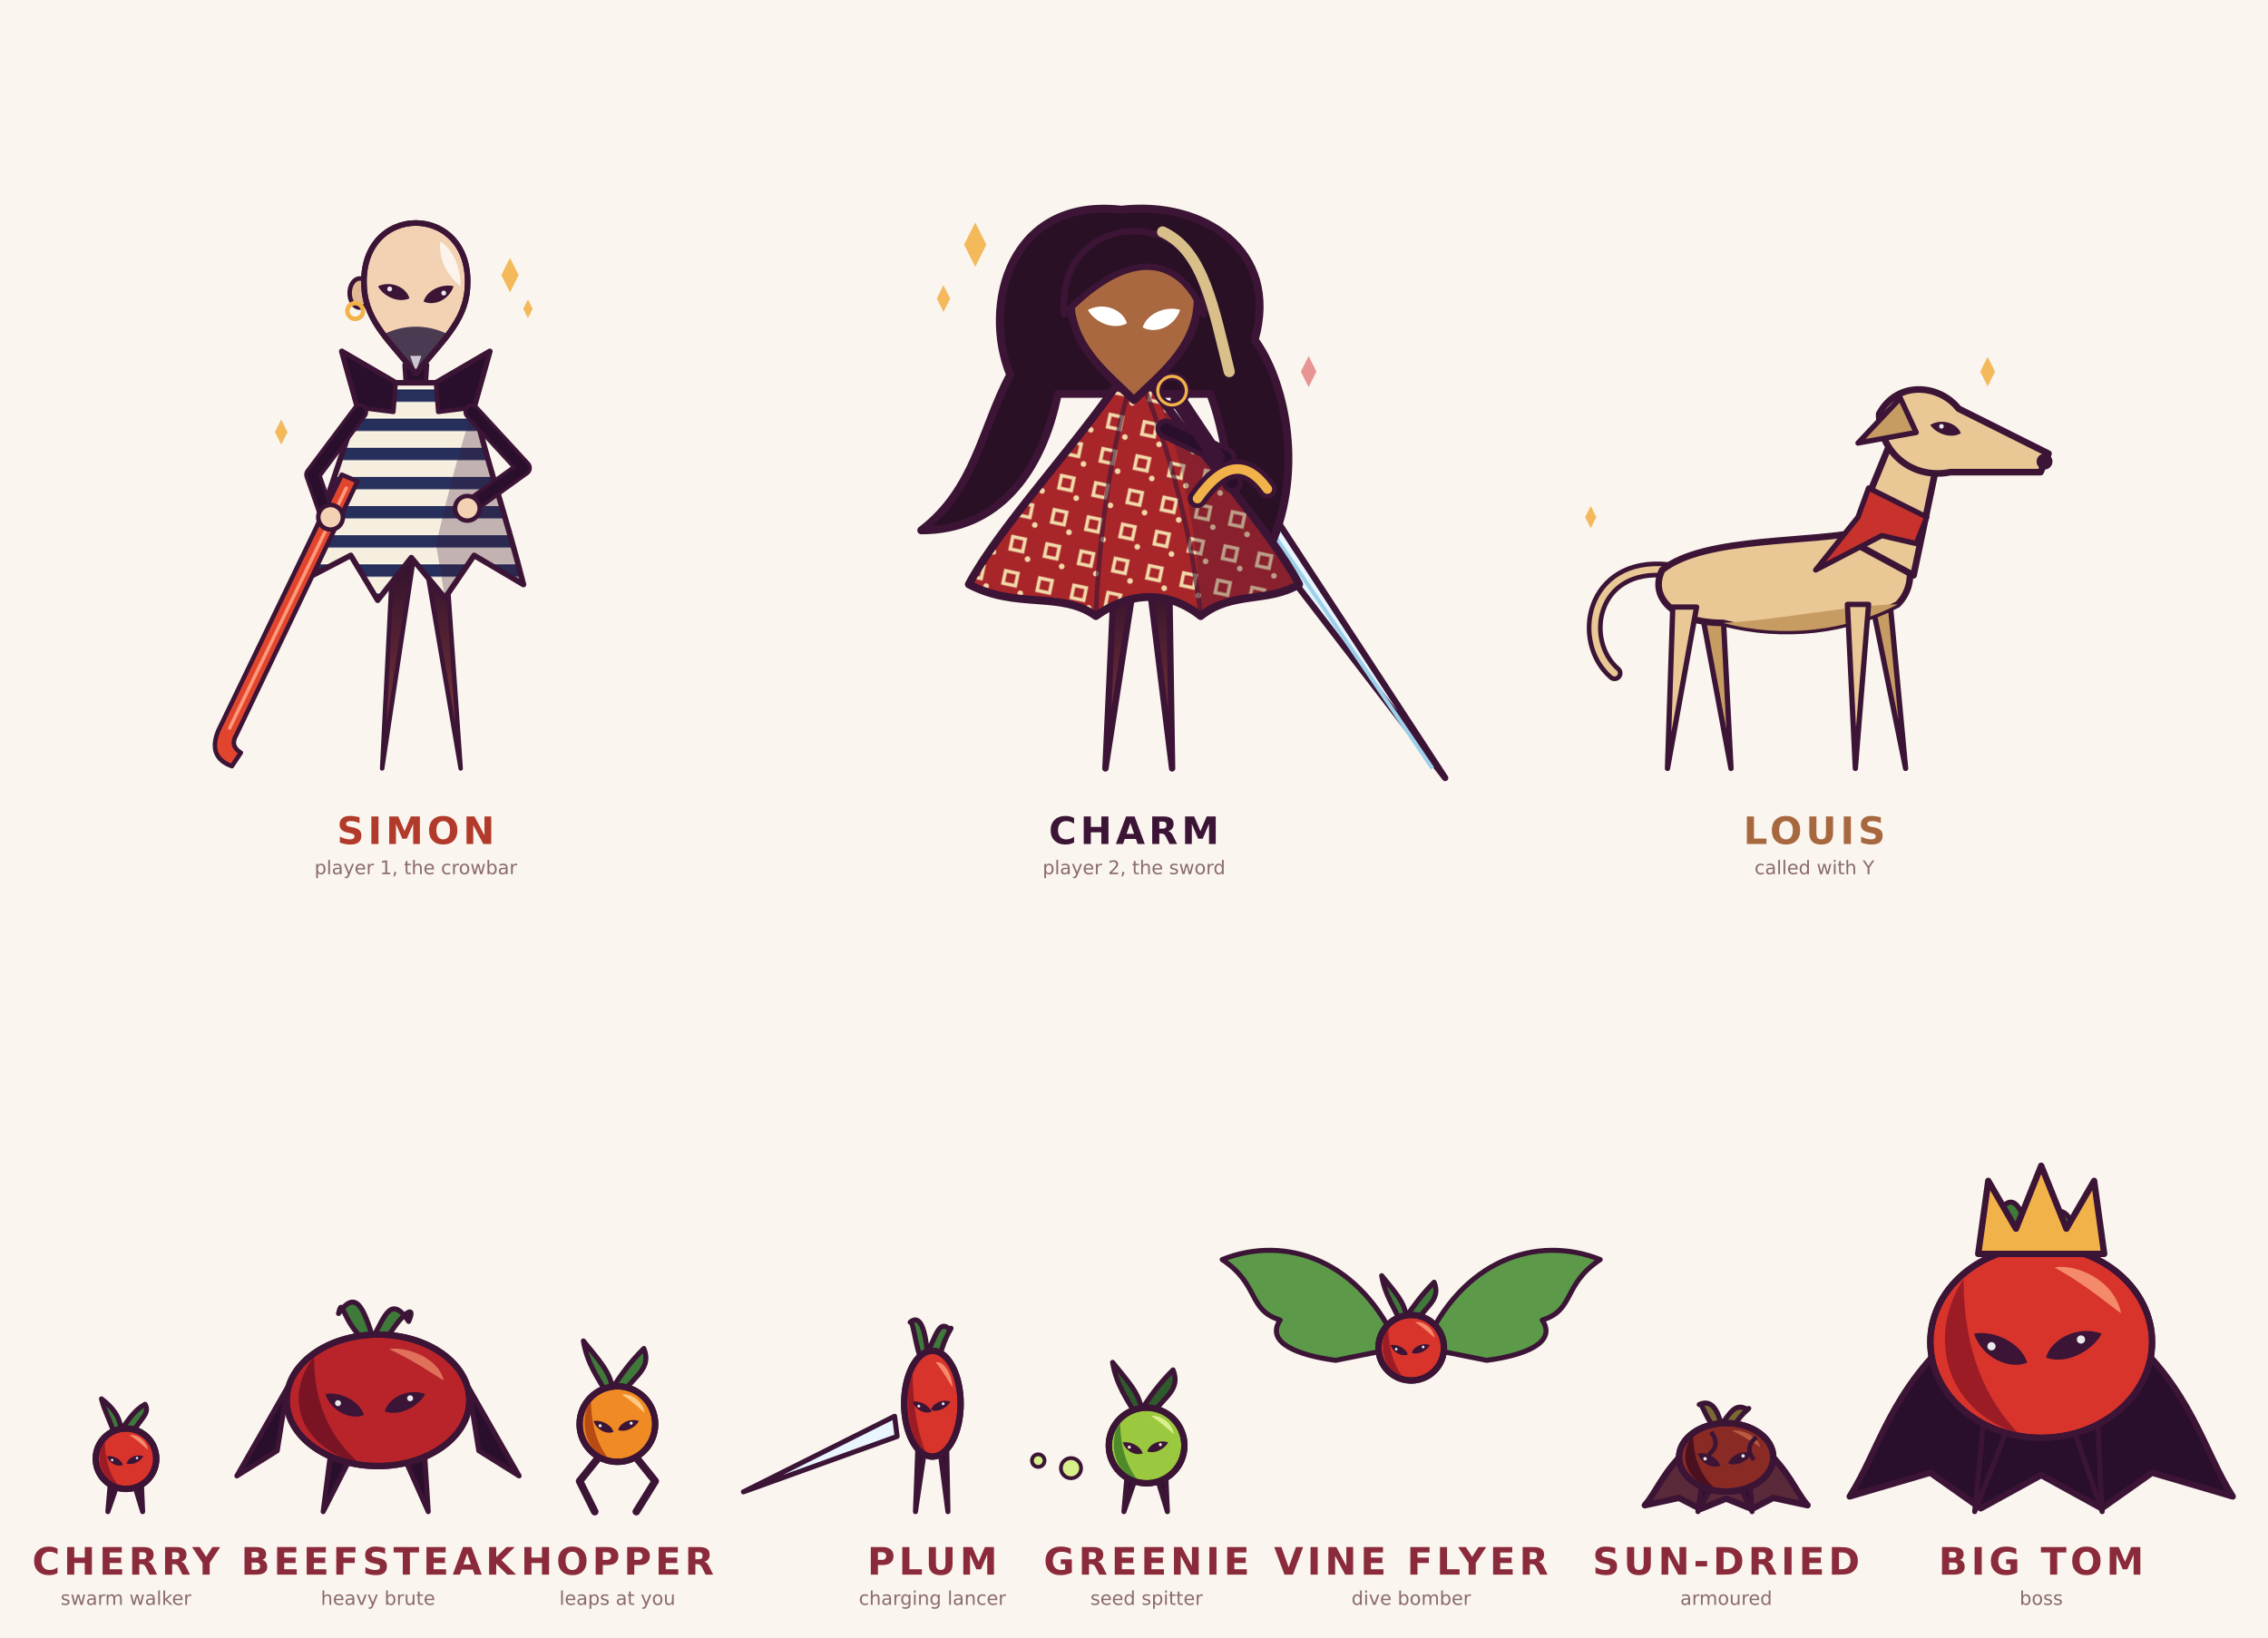
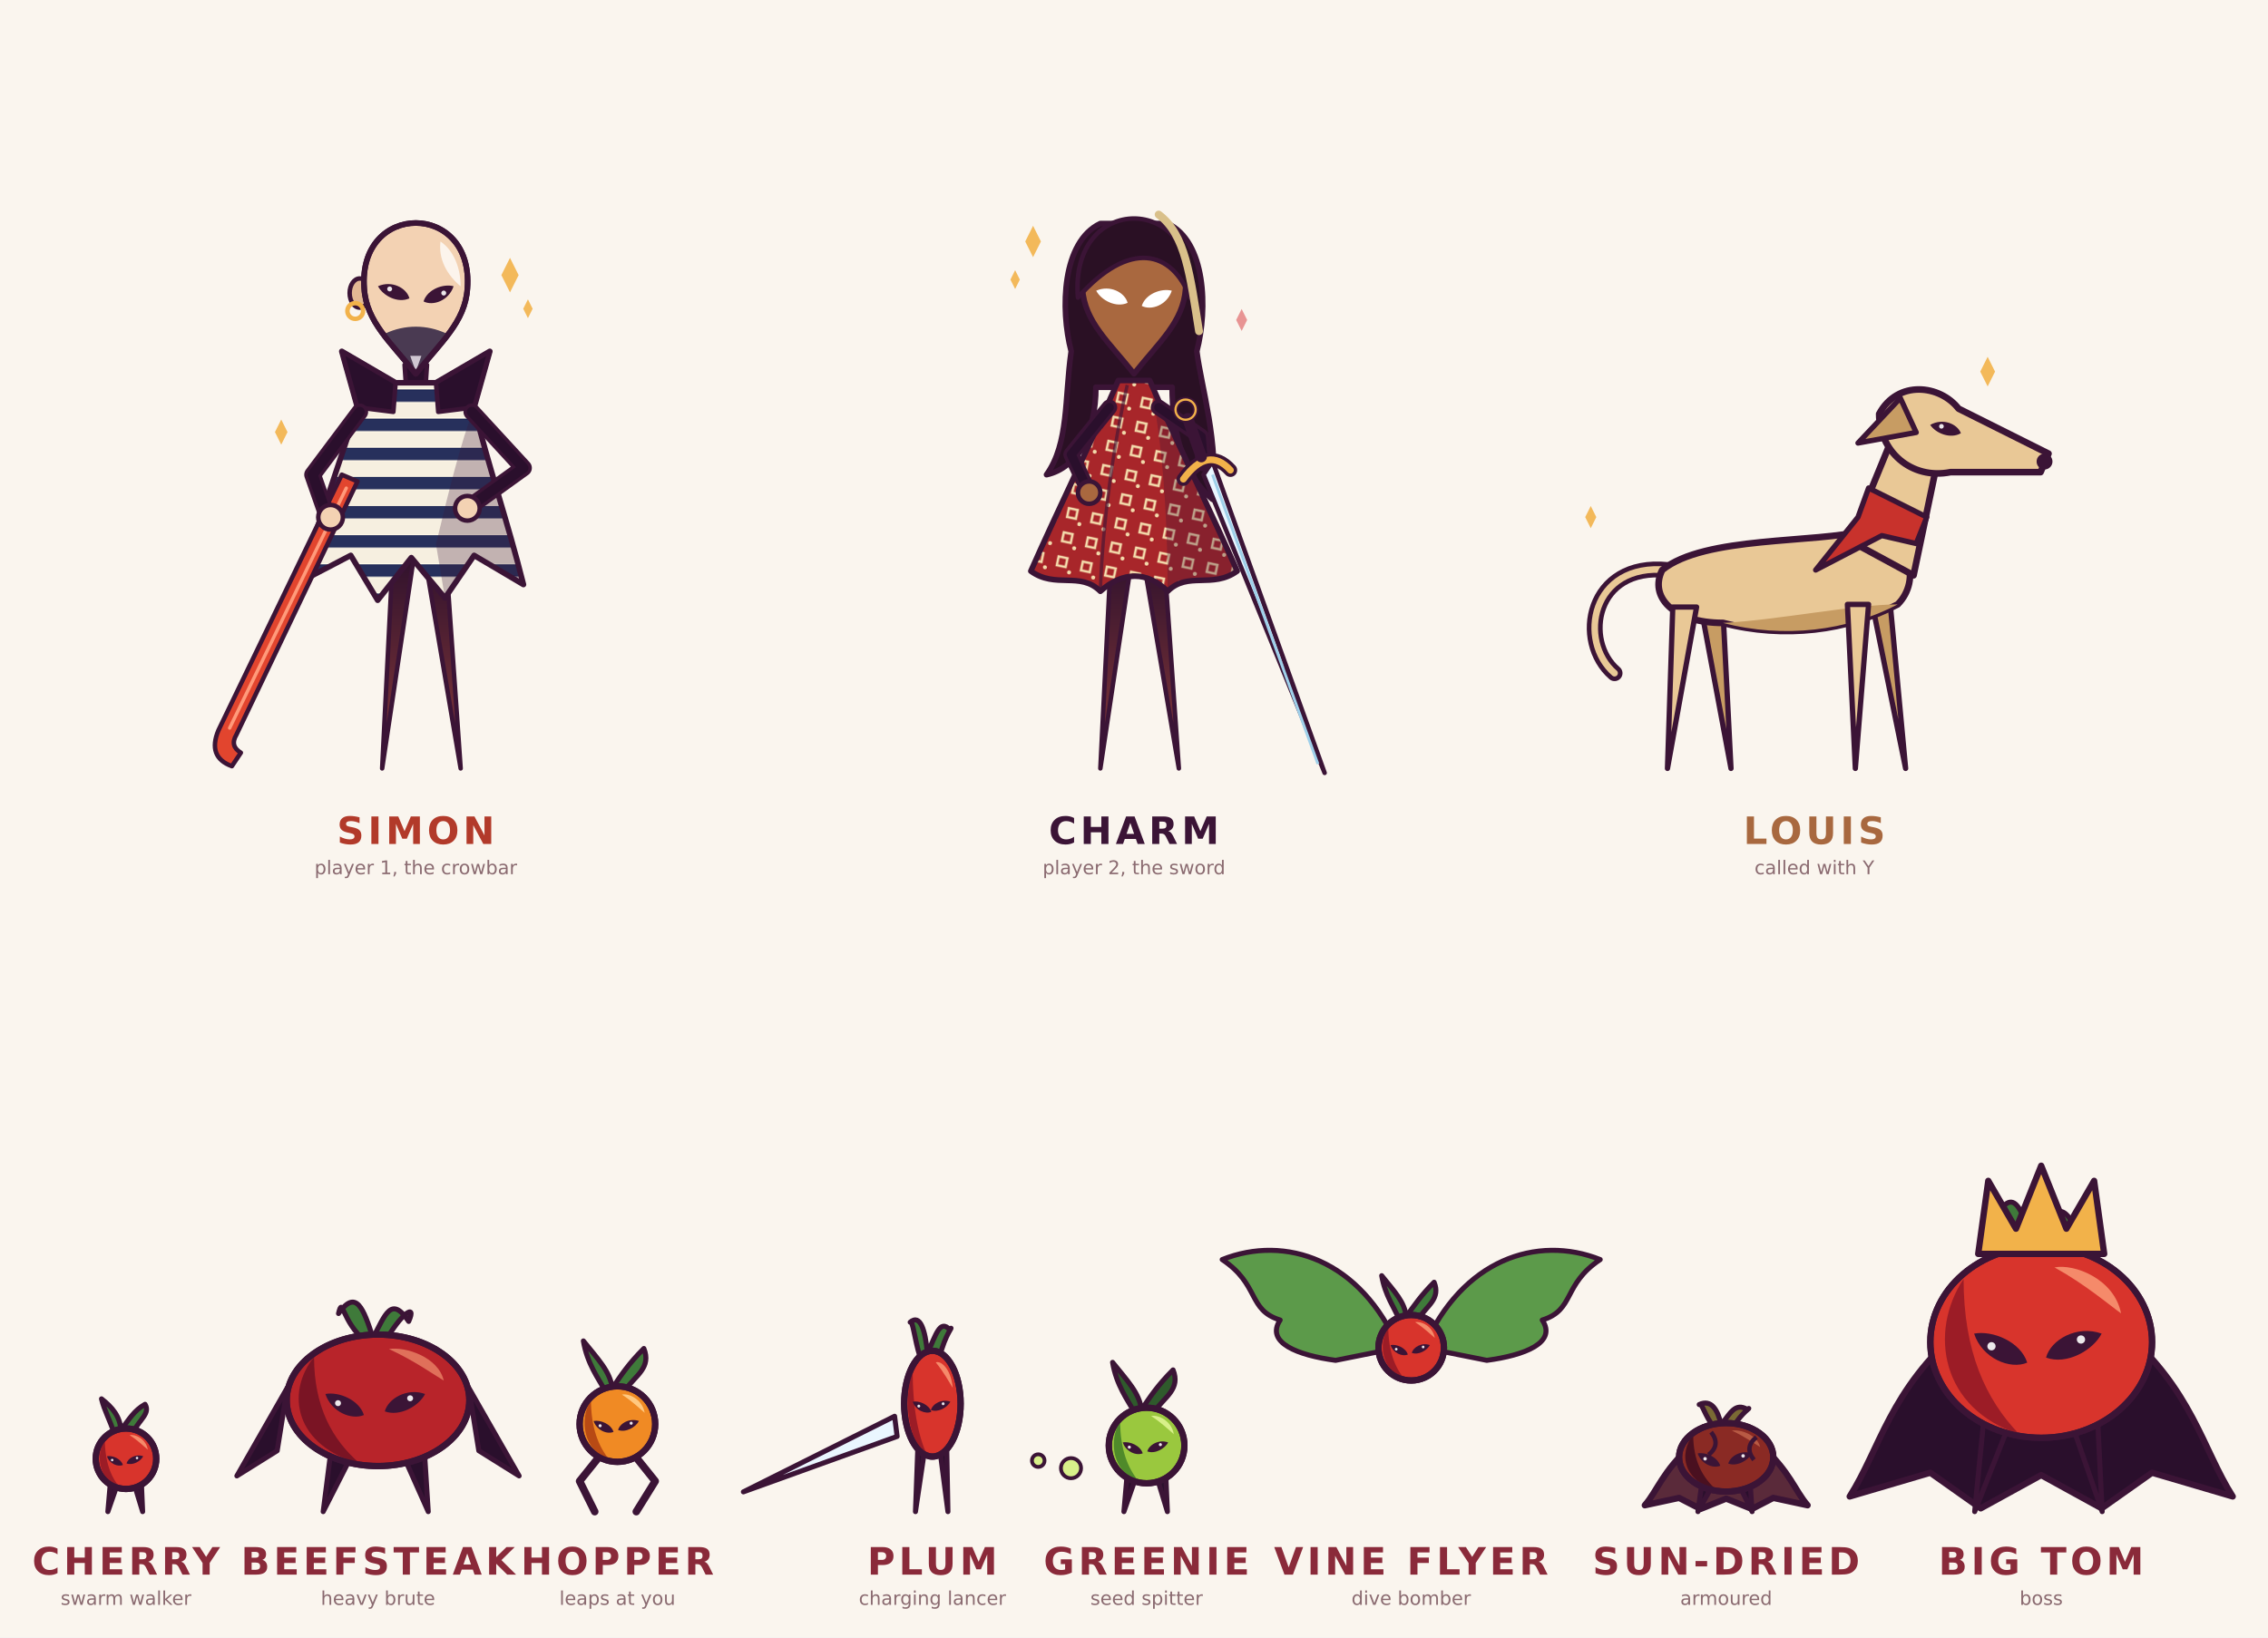
<svg xmlns="http://www.w3.org/2000/svg" viewBox="0 0 1800 1300" width="1800" height="1300" font-family="DejaVu Sans, Arial, sans-serif">
  <defs>
    <pattern id="br" width="10" height="26" patternUnits="userSpaceOnUse">
      <rect width="10" height="26" fill="#f6efe0" />
      <rect width="10" height="11" fill="#27305c" />
    </pattern>
    <pattern id="ch" width="22" height="22" patternUnits="userSpaceOnUse" patternTransform="rotate(12)">
      <rect width="22" height="22" fill="#a8262a" />
      <rect x="5" y="5" width="8" height="8" fill="none" stroke="#f1d6a8" stroke-width="2.2" />
      <circle cx="17" cy="17" r="1.8" fill="#f1d6a8" />
    </pattern>
    <linearGradient id="leg" x1="0" y1="0" x2="0" y2="1">
      <stop offset="0" stop-color="#2a0f2c" />
      <stop offset="1" stop-color="#8a3a3a" />
    </linearGradient>
  </defs>
  <rect width="1800" height="1300" fill="#faf5ee" />
  <g transform="translate(330,610) scale(0.89,0.89)">
    <path d="M-20,-200 L0,-200 L-30,0Z M6,-200 L26,-200 L40,0Z" fill="url(#leg)" stroke="#3b1436" stroke-width="4" stroke-linejoin="round" stroke-linecap="round" />
    <path d="M-10,-360 L10,-360 L8,-330 L-8,-330Z" fill="#2a0f2c" stroke="#3b1436" stroke-width="4" stroke-linejoin="round" stroke-linecap="round" />
    <path d="M-18,-344 L-66,-372 L-52,-322 C-72,-262 -88,-214 -104,-166 L-58,-190 L-34,-150 L-4,-188 L26,-152 L52,-190 L96,-164 C82,-220 64,-272 52,-322 L66,-372 L18,-344Z" fill="url(#br)" stroke="#3b1436" stroke-width="5" stroke-linejoin="round" stroke-linecap="round" />
    <path d="M52,-322 C64,-272 82,-220 96,-164 L52,-190 L26,-152 L18,-200 C30,-250 40,-290 52,-322Z" fill="#3b1436" opacity=".28" />
    <path d="M-18,-344 L-66,-372 L-52,-322 L-20,-318Z M18,-344 L66,-372 L52,-322 L20,-318Z" fill="#2a0f2c" stroke="#3b1436" stroke-width="4" stroke-linejoin="round" stroke-linecap="round" />
    <path d="M50,-318 L96,-268 L46,-232" fill="none" stroke="#3b1436" stroke-width="15" stroke-linecap="round" stroke-linejoin="round" />
    <path d="M50,-318 L96,-268 L46,-232" fill="none" stroke="#2a0f2c" stroke-width="9" stroke-linecap="round" stroke-linejoin="round" />
    <path d="M-66,-262 L-176,-34 q-10,24 12,32 l8,-12 q-10,-6 -4,-16 L-52,-256Z" fill="#e2452e" stroke="#3b1436" stroke-width="4" stroke-linejoin="round" stroke-linecap="round" />
    <path d="M-62,-250 L-166,-36" stroke="#ff9a7a" stroke-width="3" stroke-linecap="round" />
    <path d="M-50,-318 L-92,-262 L-78,-222" fill="none" stroke="#3b1436" stroke-width="15" stroke-linecap="round" stroke-linejoin="round" />
    <path d="M-50,-318 L-92,-262 L-78,-222" fill="none" stroke="#2a0f2c" stroke-width="9" stroke-linecap="round" stroke-linejoin="round" />
    <circle cx="-76" cy="-224" r="11" fill="#f3d2b3" stroke="#3b1436" stroke-width="4" stroke-linejoin="round" stroke-linecap="round" />
    <circle cx="46" cy="-232" r="11" fill="#f3d2b3" stroke="#3b1436" stroke-width="4" stroke-linejoin="round" stroke-linecap="round" />
    <ellipse cx="-50" cy="-424" rx="9" ry="13" fill="#e2b894" stroke="#3b1436" stroke-width="4" stroke-linejoin="round" stroke-linecap="round" />
    <circle cx="-54" cy="-408" r="7" fill="none" stroke="#f2b24a" stroke-width="4" />
    <path d="M-46,-428 C-52,-506 52,-506 46,-428 C44,-398 22,-380 0,-352 C-22,-380 -44,-398 -46,-428Z" fill="#f3d2b3" stroke="#3b1436" stroke-width="5" stroke-linejoin="round" stroke-linecap="round" />
    <path d="M-27,-388 C-10,-396 10,-396 27,-388 C16,-374 8,-364 0,-352 C-8,-364 -16,-374 -27,-388Z" fill="#4a3a52" />
    <path d="M-5,-368 L5,-368 L0,-354Z" fill="#cfc6d2" />
    <path d="M-46,-428 C-52,-506 52,-506 46,-428 C44,-398 22,-380 0,-352 C-22,-380 -44,-398 -46,-428Z" fill="none" stroke="#3b1436" stroke-width="5" stroke-linejoin="round" stroke-linecap="round" />
    <path d="M22,-470 C34,-462 40,-446 40,-430 C28,-440 20,-454 22,-470Z" fill="#fff" opacity=".75" />
    <g transform="translate(-20,-424) rotate(24)">
      <path d="M-15,0 C-6.0,-10 9.0,-9.0 15,-1.5 C7.5,7.0 -7.5,6.0 -15,0Z" fill="#3b1436" />
      <circle cx="-4.5" cy="-2.0" r="2.2" fill="#fff" opacity=".9" />
    </g>
    <g transform="translate(20,-424) rotate(156)">
      <path d="M-15,0 C-6.0,-10 9.0,-9.0 15,-1.5 C7.5,7.0 -7.5,6.0 -15,0Z" fill="#3b1436" />
      <circle cx="-4.5" cy="-2.0" r="2.2" fill="#fff" opacity=".9" />
    </g>
    <path transform="translate(84,-440) scale(1.1)" d="M0,-14 L7,0 L0,14 L-7,0Z" fill="#f2b24a" opacity=".9" />
    <path transform="translate(100,-410) scale(0.6)" d="M0,-14 L7,0 L0,14 L-7,0Z" fill="#f2b24a" opacity=".9" />
    <path transform="translate(-120,-300) scale(0.8)" d="M0,-14 L7,0 L0,14 L-7,0Z" fill="#f2b24a" opacity=".9" />
  </g>
  <text x="330" y="670" text-anchor="middle" font-size="30" font-weight="800" letter-spacing="3" fill="#b23a2a">SIMON</text>
  <text x="330" y="694" text-anchor="middle" font-size="15" fill="#8a6a70">player 1, the crowbar</text>
-   <g transform="translate(900,610) scale(1.26,1.26)">
-     <path d="M56,-176 L68,-190 L196,6Z" fill="#eaf6ff" stroke="#3b1436" stroke-width="4" stroke-linejoin="round" stroke-linecap="round" />
-     <path d="M66,-180 L188,0" stroke="#9fd0ea" stroke-width="2.5" />
-     <path d="M-12,-130 L2,-130 L-18,0Z M8,-130 L22,-130 L24,0Z" fill="url(#leg)" stroke="#3b1436" stroke-width="4" stroke-linejoin="round" stroke-linecap="round" />
-     <path d="M-8,-352 C-78,-360 -96,-292 -78,-248 C-96,-214 -100,-176 -134,-150 C-86,-150 -58,-186 -48,-236 L48,-236 C62,-200 56,-166 86,-140 C108,-190 94,-246 76,-270 C92,-326 44,-358 -8,-352Z" fill="#2a1024" stroke="#3b1436" stroke-width="5" stroke-linejoin="round" stroke-linecap="round" />
-     <path d="M-12,-240 C-40,-200 -86,-150 -104,-116 C-74,-100 -46,-112 -24,-96 C-2,-112 22,-112 42,-96 C62,-112 84,-104 104,-116 C86,-150 40,-200 12,-240Z" fill="url(#ch)" stroke="#3b1436" stroke-width="5" stroke-linejoin="round" stroke-linecap="round" />
-     <path d="M12,-240 C40,-200 86,-150 104,-116 C84,-104 62,-112 42,-96 C40,-150 30,-200 12,-240Z" fill="#3b1436" opacity=".3" />
-     <path d="M-24,-96 C-22,-150 -14,-200 -4,-236 M42,-96 C36,-150 22,-200 8,-236" stroke="#3b1436" stroke-width="3" fill="none" opacity=".6" />
-     <path d="M20,-214 L58,-196 L62,-180" fill="none" stroke="#3b1436" stroke-width="13" stroke-linecap="round" stroke-linejoin="round" />
-     <path d="M20,-214 L58,-196 L62,-180" fill="none" stroke="#2a0f2c" stroke-width="7" stroke-linecap="round" stroke-linejoin="round" />
-     <path d="M40,-170 q24,-34 44,-6" fill="none" stroke="#3b1436" stroke-width="12" stroke-linecap="round" />
-     <path d="M40,-170 q24,-34 44,-6" fill="none" stroke="#f2b24a" stroke-width="6" stroke-linecap="round" />
-     <path d="M52,-196 L28,-232" stroke="#3b1436" stroke-width="10" stroke-linecap="round" />
-     <circle cx="24" cy="-238" r="9" fill="none" stroke="#3b1436" stroke-width="5" />
-     <circle cx="24" cy="-238" r="9" fill="none" stroke="#f2b24a" stroke-width="2" />
-     <path d="M-40,-292 C-44,-346 44,-346 40,-292 C38,-264 16,-248 0,-232 C-16,-248 -38,-264 -40,-292Z" fill="#a9683f" stroke="#3b1436" stroke-width="5" stroke-linejoin="round" stroke-linecap="round" />
-     <path d="M-44,-286 C-50,-356 50,-356 44,-286 C30,-322 -2,-330 -44,-286Z" fill="#2a1024" stroke="#3b1436" stroke-width="4" stroke-linejoin="round" stroke-linecap="round" />
-     <path d="M18,-338 C44,-326 50,-290 60,-250" stroke="#d9c08a" stroke-width="7" fill="none" stroke-linecap="round" />
-     <g transform="translate(-17,-284) rotate(22)">
-       <path d="M-13,0 C-5.2,-9 7.8,-8.1 13,-1.35 C6.5,6.3 -6.5,5.4 -13,0Z" fill="#fff" />
-     </g>
-     <g transform="translate(17,-284) rotate(158)">
-       <path d="M-13,0 C-5.2,-9 7.8,-8.1 13,-1.35 C6.5,6.3 -6.5,5.4 -13,0Z" fill="#fff" />
-     </g>
-     <path transform="translate(-100,-330) scale(1)" d="M0,-14 L7,0 L0,14 L-7,0Z" fill="#f2b24a" opacity=".9" />
-     <path transform="translate(-120,-296) scale(0.6)" d="M0,-14 L7,0 L0,14 L-7,0Z" fill="#f2b24a" opacity=".9" />
-     <path transform="translate(110,-250) scale(0.7)" d="M0,-14 L7,0 L0,14 L-7,0Z" fill="#e58a8a" opacity=".9" />
+   <g transform="translate(900,610) scale(0.89,0.89)">
+     <path d="M-20,-200 L0,-200 L-30,0Z M6,-200 L26,-200 L40,0Z" fill="url(#leg)" stroke="#3b1436" stroke-width="4" stroke-linejoin="round" stroke-linecap="round" />
+     <path d="M-10,-360 L10,-360 L8,-330 L-8,-330Z" fill="#2a0f2c" stroke="#3b1436" stroke-width="4" stroke-linejoin="round" stroke-linecap="round" />
+     <path d="M-30,-486 C-64,-470 -66,-410 -56,-372 C-62,-330 -58,-290 -78,-262 C-50,-268 -34,-300 -34,-340 L34,-340 C34,-300 44,-262 70,-240 C76,-290 60,-340 56,-372 C66,-410 64,-470 30,-486Z" fill="#2a1024" stroke="#3b1436" stroke-width="5" stroke-linejoin="round" stroke-linecap="round" />
+     <path d="M-14,-346 C-34,-300 -70,-226 -92,-176 C-70,-160 -48,-176 -30,-158 C-10,-176 12,-176 30,-158 C48,-176 70,-160 92,-176 C70,-226 34,-300 14,-346Z" fill="url(#ch)" stroke="#3b1436" stroke-width="5" stroke-linejoin="round" stroke-linecap="round" />
+     <path d="M14,-346 C34,-300 70,-226 92,-176 C70,-160 48,-176 30,-158 C30,-220 26,-290 14,-346Z" fill="#3b1436" opacity=".3" />
+     <path d="M-30,-158 C-28,-220 -18,-290 -6,-342" stroke="#3b1436" stroke-width="3" fill="none" opacity=".6" />
+     <path d="M62,-262 L70,-274 L170,4Z" fill="#eaf6ff" stroke="#3b1436" stroke-width="4" stroke-linejoin="round" stroke-linecap="round" />
+     <path d="M70,-262 L164,-4" stroke="#9fd0ea" stroke-width="2.5" />
+     <path d="M22,-322 L60,-296 L62,-272" fill="none" stroke="#3b1436" stroke-width="14" stroke-linecap="round" stroke-linejoin="round" />
+     <path d="M22,-322 L60,-296 L62,-272" fill="none" stroke="#2a0f2c" stroke-width="8" stroke-linecap="round" stroke-linejoin="round" />
+     <path d="M44,-258 q22,-30 42,-8" fill="none" stroke="#3b1436" stroke-width="12" stroke-linecap="round" />
+     <path d="M44,-258 q22,-30 42,-8" fill="none" stroke="#f2b24a" stroke-width="6" stroke-linecap="round" />
+     <path d="M60,-278 L48,-312" stroke="#3b1436" stroke-width="10" stroke-linecap="round" />
+     <circle cx="46" cy="-320" r="9" fill="none" stroke="#3b1436" stroke-width="5" />
+     <circle cx="46" cy="-320" r="9" fill="none" stroke="#f2b24a" stroke-width="2" />
+     <path d="M-22,-322 L-56,-280 L-40,-246" fill="none" stroke="#3b1436" stroke-width="14" stroke-linecap="round" stroke-linejoin="round" />
+     <path d="M-22,-322 L-56,-280 L-40,-246" fill="none" stroke="#2a0f2c" stroke-width="8" stroke-linecap="round" stroke-linejoin="round" />
+     <circle cx="-40" cy="-246" r="10" fill="#a9683f" stroke="#3b1436" stroke-width="4" stroke-linejoin="round" stroke-linecap="round" />
+     <path d="M-46,-428 C-52,-506 52,-506 46,-428 C44,-398 22,-380 0,-352 C-22,-380 -44,-398 -46,-428Z" fill="#a9683f" stroke="#3b1436" stroke-width="5" stroke-linejoin="round" stroke-linecap="round" />
+     <path d="M-50,-420 C-58,-514 58,-514 50,-420 C34,-462 -4,-472 -50,-420Z" fill="#2a1024" stroke="#3b1436" stroke-width="4" stroke-linejoin="round" stroke-linecap="round" />
+     <path d="M22,-494 C46,-476 50,-440 58,-390" stroke="#d9c08a" stroke-width="7" fill="none" stroke-linecap="round" />
+     <g transform="translate(-20,-420) rotate(24)">
+       <path d="M-15,0 C-6.0,-10 9.0,-9.0 15,-1.5 C7.5,7.0 -7.5,6.0 -15,0Z" fill="#fff" />
+     </g>
+     <g transform="translate(20,-420) rotate(156)">
+       <path d="M-15,0 C-6.0,-10 9.0,-9.0 15,-1.5 C7.5,7.0 -7.5,6.0 -15,0Z" fill="#fff" />
+     </g>
+     <path transform="translate(-90,-470) scale(1)" d="M0,-14 L7,0 L0,14 L-7,0Z" fill="#f2b24a" opacity=".9" />
+     <path transform="translate(-106,-436) scale(0.6)" d="M0,-14 L7,0 L0,14 L-7,0Z" fill="#f2b24a" opacity=".9" />
+     <path transform="translate(96,-400) scale(0.7)" d="M0,-14 L7,0 L0,14 L-7,0Z" fill="#e58a8a" opacity=".9" />
  </g>
  <text x="900" y="670" text-anchor="middle" font-size="30" font-weight="800" letter-spacing="3" fill="#3b1436">CHARM</text>
  <text x="900" y="694" text-anchor="middle" font-size="15" fill="#8a6a70">player 2, the sword</text>
  <g transform="translate(1420,610) scale(1.05,1.05)">
    <path d="M-92,-150 C-150,-156 -160,-96 -132,-72" fill="none" stroke="#3b1436" stroke-width="12" stroke-linecap="round" />
    <path d="M-92,-150 C-150,-156 -160,-96 -132,-72" fill="none" stroke="#e9c896" stroke-width="5" stroke-linecap="round" />
    <path d="M-66,-118 L-50,-118 L-44,0Z" fill="#c79c63" stroke="#3b1436" stroke-width="4" stroke-linejoin="round" stroke-linecap="round" />
    <path d="M62,-128 L76,-128 L88,0Z" fill="#c79c63" stroke="#3b1436" stroke-width="4" stroke-linejoin="round" stroke-linecap="round" />
    <path d="M-96,-150 C-64,-176 20,-170 58,-180 C92,-176 100,-142 82,-124 C44,-104 -4,-98 -50,-110 C-88,-110 -106,-130 -96,-150Z" fill="#e9c896" stroke="#3b1436" stroke-width="5" stroke-linejoin="round" stroke-linecap="round" />
    <path d="M82,-124 C44,-104 -4,-98 -50,-110 C-10,-112 50,-124 82,-124Z" fill="#c79c63" />
    <path d="M-88,-122 L-70,-122 L-92,0Z" fill="#e9c896" stroke="#3b1436" stroke-width="4" stroke-linejoin="round" stroke-linecap="round" />
    <path d="M44,-124 L60,-124 L50,0Z" fill="#e9c896" stroke="#3b1436" stroke-width="4" stroke-linejoin="round" stroke-linecap="round" />
    <path d="M46,-172 L78,-250 L112,-232 L94,-146Z" fill="#e9c896" stroke="#3b1436" stroke-width="5" stroke-linejoin="round" stroke-linecap="round" />
    <path d="M60,-212 L104,-190 L96,-170 L70,-176 L20,-150 L52,-190Z" fill="#c8322c" stroke="#3b1436" stroke-width="4" stroke-linejoin="round" stroke-linecap="round" />
    <path d="M68,-268 C82,-294 114,-290 128,-272 L196,-238 L190,-224 L122,-224 C92,-218 68,-240 68,-268Z" fill="#e9c896" stroke="#3b1436" stroke-width="5" stroke-linejoin="round" stroke-linecap="round" />
    <path d="M84,-280 L52,-246 L96,-254Z" fill="#c79c63" stroke="#3b1436" stroke-width="4" stroke-linejoin="round" stroke-linecap="round" />
    <circle cx="193" cy="-232" r="6" fill="#3b1436" />
    <g transform="translate(118,-256) rotate(18)">
      <path d="M-12,0 C-4.8,-8 7.2,-7.2 12,-1.2 C6.0,5.6 -6.0,4.8 -12,0Z" fill="#3b1436" />
      <circle cx="-3.6" cy="-1.6" r="1.76" fill="#fff" opacity=".9" />
    </g>
    <path transform="translate(150,-300) scale(0.8)" d="M0,-14 L7,0 L0,14 L-7,0Z" fill="#f2b24a" opacity=".9" />
    <path transform="translate(-150,-190) scale(0.6)" d="M0,-14 L7,0 L0,14 L-7,0Z" fill="#f2b24a" opacity=".9" />
  </g>
  <text x="1440" y="670" text-anchor="middle" font-size="30" font-weight="800" letter-spacing="3" fill="#a8683f">LOUIS</text>
  <text x="1440" y="694" text-anchor="middle" font-size="15" fill="#8a6a70">called with Y</text>
  <g transform="translate(100,1200) scale(-1.0,1.0)">
    <path d="M-12.0,-27.6 L-4.8,-27.6 L-13.2,0Z" fill="#2a0f2c" stroke="#3b1436" stroke-width="4" stroke-linejoin="round" stroke-linecap="round" />
    <path d="M4.8,-27.6 L12.0,-27.6 L14.4,0Z" fill="#2a0f2c" stroke="#3b1436" stroke-width="4" stroke-linejoin="round" stroke-linecap="round" />
    <g transform="translate(0,-42.0)">
      <path d="M-6,-21.6 C-10.8,-31.2 -19.44,-36.0 -15.12,-43.2 C-6.48,-38.4 -2.4,-31.2 4,-22.8 C4.8,-33.6 10.8,-40.8 19.44,-47.52 C17.28,-38.4 12.0,-28.8 10,-21.6Z" fill="#3f7a3a" stroke="#3b1436" stroke-width="4" stroke-linejoin="round" stroke-linecap="round" />
      <ellipse cx="0" cy="0" rx="24.0" ry="24.0" fill="#d8342c" stroke="#3b1436" stroke-width="5" stroke-linejoin="round" stroke-linecap="round" />
      <path d="M4.8,23.04 C21.6,16.8 24.48,-2.4 16.8,-15.84 C16.8,2.4 12.0,14.4 4.8,23.04Z" fill="#9c1c26" />
      <path d="M-17.28,-7.2 C-15.84,-15.84 -7.2,-19.68 -2.88,-18.72 C-9.6,-14.4 -14.4,-9.6 -17.28,-7.2Z" fill="#f58a6a" />
      <ellipse cx="0" cy="0" rx="24.0" ry="24.0" fill="none" stroke="#3b1436" stroke-width="5" stroke-linejoin="round" stroke-linecap="round" />
      <g transform="translate(-7.2,1.2) rotate(26)">
        <path d="M-7.2,0 C-2.88,-4.464 4.32,-4.018 7.2,-0.67 C3.6,3.125 -3.6,2.678 -7.2,0Z" fill="#3b1436" />
        <circle cx="-2.16" cy="-0.893" r="0.982" fill="#fff" opacity=".9" />
      </g>
      <g transform="translate(8.64,1.2) rotate(154)">
        <path d="M-7.2,0 C-2.88,-4.464 4.32,-4.018 7.2,-0.67 C3.6,3.125 -3.6,2.678 -7.2,0Z" fill="#3b1436" />
        <circle cx="-2.16" cy="-0.893" r="0.982" fill="#fff" opacity=".9" />
      </g>
    </g>
  </g>
  <text x="100" y="1250" text-anchor="middle" font-size="30" font-weight="800" letter-spacing="3" fill="#8a2a3a">CHERRY</text>
  <text x="100" y="1274" text-anchor="middle" font-size="15" fill="#8a6a70">swarm walker</text>
  <g transform="translate(300,1200) scale(-1.0,1.0)">
    <path d="M-36.25,-57.05 L-14.5,-57.05 L-39.875,0Z" fill="#2a0f2c" stroke="#3b1436" stroke-width="4" stroke-linejoin="round" stroke-linecap="round" />
    <path d="M14.5,-57.05 L36.25,-57.05 L43.5,0Z" fill="#2a0f2c" stroke="#3b1436" stroke-width="4" stroke-linejoin="round" stroke-linecap="round" />
    <g transform="translate(0,-88.37)">
      <path d="M-6,-46.98 C-17.4,-67.86 -31.32,-78.3 -24.36,-62.64 C-10.44,-83.52 -5.8,-67.86 4,-49.59 C11.6,-73.08 17.4,-88.74 31.32,-68.904 C27.84,-83.52 29.0,-62.64 10,-46.98Z" fill="#3f7a3a" stroke="#3b1436" stroke-width="4" stroke-linejoin="round" stroke-linecap="round" />
      <ellipse cx="0" cy="0" rx="72.5" ry="52.2" fill="#b8242a" stroke="#3b1436" stroke-width="5" stroke-linejoin="round" stroke-linecap="round" />
      <path d="M14.5,50.112 C65.25,36.54 73.95,-5.22 50.75,-34.452 C50.75,5.22 36.25,31.32 14.5,50.112Z" fill="#7a1424" />
      <path d="M-52.2,-15.66 C-47.85,-34.452 -21.75,-42.804 -8.7,-40.716 C-29.0,-31.32 -43.5,-20.88 -52.2,-15.66Z" fill="#e0705a" />
      <ellipse cx="0" cy="0" rx="72.5" ry="52.2" fill="none" stroke="#3b1436" stroke-width="5" stroke-linejoin="round" stroke-linecap="round" />
      <g transform="translate(-21.75,2.61) rotate(26)">
        <path d="M-17.4,0 C-6.96,-10.788 10.44,-9.709 17.4,-1.618 C8.7,7.552 -8.7,6.473 -17.4,0Z" fill="#3b1436" />
        <circle cx="-5.22" cy="-2.158" r="2.373" fill="#fff" opacity=".9" />
      </g>
      <g transform="translate(26.1,2.61) rotate(154)">
        <path d="M-17.4,0 C-6.96,-10.788 10.44,-9.709 17.4,-1.618 C8.7,7.552 -8.7,6.473 -17.4,0Z" fill="#3b1436" />
        <circle cx="-5.22" cy="-2.158" r="2.373" fill="#fff" opacity=".9" />
      </g>
      <path d="M-72,-10 L-112,60 L-80,40Z M72,-10 L112,60 L80,40Z" fill="#2a0f2c" stroke="#3b1436" stroke-width="4" stroke-linejoin="round" stroke-linecap="round" />
    </g>
  </g>
  <text x="300" y="1250" text-anchor="middle" font-size="30" font-weight="800" letter-spacing="3" fill="#8a2a3a">BEEFSTEAK</text>
  <text x="300" y="1274" text-anchor="middle" font-size="15" fill="#8a6a70">heavy brute</text>
  <g transform="translate(490,1200) scale(-1.0,1.0)">
    <path d="M-10.5,-48.5 L-30.0,-24.2 L-15.0,0 M10.5,-48.5 L30.0,-24.2 L18.0,0" fill="none" stroke="#3b1436" stroke-width="6" stroke-linejoin="round" stroke-linecap="round" />
    <g transform="translate(0,-69.5)">
      <path d="M-6,-27.0 C-15.0,-39.0 -27.0,-45.0 -21.0,-60.0 C-9.0,-48.0 -3.0,-39.0 4,-28.5 C6.0,-42.0 15.0,-51.0 27.0,-66.0 C24.0,-48.0 15.0,-36.0 10,-27.0Z" fill="#3f7a3a" stroke="#3b1436" stroke-width="4" stroke-linejoin="round" stroke-linecap="round" />
      <ellipse cx="0" cy="0" rx="30.0" ry="30.0" fill="#f08a24" stroke="#3b1436" stroke-width="5" stroke-linejoin="round" stroke-linecap="round" />
      <path d="M6.0,28.8 C27.0,21.0 30.6,-3.0 21.0,-19.8 C21.0,3.0 15.0,18.0 6.0,28.8Z" fill="#b84a14" />
      <path d="M-21.6,-9.0 C-19.8,-19.8 -9.0,-24.6 -3.6,-23.4 C-12.0,-18.0 -18.0,-12.0 -21.6,-9.0Z" fill="#ffc880" />
      <ellipse cx="0" cy="0" rx="30.0" ry="30.0" fill="none" stroke="#3b1436" stroke-width="5" stroke-linejoin="round" stroke-linecap="round" />
      <g transform="translate(-9.0,1.5) rotate(26)">
        <path d="M-9.0,0 C-3.6,-5.58 5.4,-5.022 9.0,-0.837 C4.5,3.906 -4.5,3.348 -9.0,0Z" fill="#3b1436" />
        <circle cx="-2.7" cy="-1.116" r="1.228" fill="#fff" opacity=".9" />
      </g>
      <g transform="translate(10.8,1.5) rotate(154)">
        <path d="M-9.0,0 C-3.6,-5.58 5.4,-5.022 9.0,-0.837 C4.5,3.906 -4.5,3.348 -9.0,0Z" fill="#3b1436" />
        <circle cx="-2.7" cy="-1.116" r="1.228" fill="#fff" opacity=".9" />
      </g>
    </g>
  </g>
  <text x="490" y="1250" text-anchor="middle" font-size="30" font-weight="800" letter-spacing="3" fill="#8a2a3a">HOPPER</text>
  <text x="490" y="1274" text-anchor="middle" font-size="15" fill="#8a6a70">leaps at you</text>
  <g transform="translate(740,1200) scale(-1.0,1.0)">
    <path d="M-11.2,-60.5 L-4.48,-60.5 L-12.32,0Z" fill="#2a0f2c" stroke="#3b1436" stroke-width="4" stroke-linejoin="round" stroke-linecap="round" />
    <path d="M4.48,-60.5 L11.2,-60.5 L13.44,0Z" fill="#2a0f2c" stroke="#3b1436" stroke-width="4" stroke-linejoin="round" stroke-linecap="round" />
    <g transform="translate(0,-85.7)">
      <path d="M-6,-37.8 C-9.8,-54.6 -17.64,-63.0 -13.72,-58.8 C-5.88,-67.2 -2.8,-54.6 4,-39.9 C5.6,-58.8 9.8,-71.4 17.64,-64.68 C15.68,-67.2 14.0,-50.4 10,-37.8Z" fill="#3f7a3a" stroke="#3b1436" stroke-width="4" stroke-linejoin="round" stroke-linecap="round" />
      <ellipse cx="0" cy="0" rx="22.4" ry="42.0" fill="#d8342c" stroke="#3b1436" stroke-width="5" stroke-linejoin="round" stroke-linecap="round" />
      <path d="M4.48,40.32 C20.16,29.4 22.848,-4.2 15.68,-27.72 C15.68,4.2 11.2,25.2 4.48,40.32Z" fill="#9c1c26" />
      <path d="M-16.128,-12.6 C-14.784,-27.72 -6.72,-34.44 -2.688,-32.76 C-8.96,-25.2 -13.44,-16.8 -16.128,-12.6Z" fill="#f58a6a" />
      <ellipse cx="0" cy="0" rx="22.4" ry="42.0" fill="none" stroke="#3b1436" stroke-width="5" stroke-linejoin="round" stroke-linecap="round" />
      <g transform="translate(-6.72,2.1) rotate(26)">
        <path d="M-8.4,0 C-3.36,-5.208 5.04,-4.687 8.4,-0.781 C4.2,3.646 -4.2,3.125 -8.4,0Z" fill="#3b1436" />
        <circle cx="-2.52" cy="-1.042" r="1.146" fill="#fff" opacity=".9" />
      </g>
      <g transform="translate(8.064,2.1) rotate(154)">
        <path d="M-8.4,0 C-3.36,-5.208 5.04,-4.687 8.4,-0.781 C4.2,3.646 -4.2,3.125 -8.4,0Z" fill="#3b1436" />
        <circle cx="-2.52" cy="-1.042" r="1.146" fill="#fff" opacity=".9" />
      </g>
      <path d="M30,10 L150,70 L28,26Z" fill="#eaf6ff" stroke="#3b1436" stroke-width="4" stroke-linejoin="round" stroke-linecap="round" />
    </g>
  </g>
  <text x="740" y="1250" text-anchor="middle" font-size="30" font-weight="800" letter-spacing="3" fill="#8a2a3a">PLUM</text>
  <text x="740" y="1274" text-anchor="middle" font-size="15" fill="#8a6a70">charging lancer</text>
  <g transform="translate(910,1200) scale(-1.0,1.0)">
    <path d="M-15.0,-34.5 L-6.0,-34.5 L-16.5,0Z" fill="#2a0f2c" stroke="#3b1436" stroke-width="4" stroke-linejoin="round" stroke-linecap="round" />
    <path d="M6.0,-34.5 L15.0,-34.5 L18.0,0Z" fill="#2a0f2c" stroke="#3b1436" stroke-width="4" stroke-linejoin="round" stroke-linecap="round" />
    <g transform="translate(0,-52.5)">
      <path d="M-6,-27.0 C-15.0,-39.0 -27.0,-45.0 -21.0,-60.0 C-9.0,-48.0 -3.0,-39.0 4,-28.5 C6.0,-42.0 15.0,-51.0 27.0,-66.0 C24.0,-48.0 15.0,-36.0 10,-27.0Z" fill="#2f5a2c" stroke="#3b1436" stroke-width="4" stroke-linejoin="round" stroke-linecap="round" />
      <ellipse cx="0" cy="0" rx="30.0" ry="30.0" fill="#9ac83e" stroke="#3b1436" stroke-width="5" stroke-linejoin="round" stroke-linecap="round" />
      <path d="M6.0,28.8 C27.0,21.0 30.6,-3.0 21.0,-19.8 C21.0,3.0 15.0,18.0 6.0,28.8Z" fill="#4f8a2a" />
      <path d="M-21.6,-9.0 C-19.8,-19.8 -9.0,-24.6 -3.6,-23.4 C-12.0,-18.0 -18.0,-12.0 -21.6,-9.0Z" fill="#d8f08a" />
      <ellipse cx="0" cy="0" rx="30.0" ry="30.0" fill="none" stroke="#3b1436" stroke-width="5" stroke-linejoin="round" stroke-linecap="round" />
      <g transform="translate(-9.0,1.5) rotate(26)">
        <path d="M-9.0,0 C-3.6,-5.58 5.4,-5.022 9.0,-0.837 C4.5,3.906 -4.5,3.348 -9.0,0Z" fill="#3b1436" />
        <circle cx="-2.7" cy="-1.116" r="1.228" fill="#fff" opacity=".9" />
      </g>
      <g transform="translate(10.8,1.5) rotate(154)">
        <path d="M-9.0,0 C-3.6,-5.58 5.4,-5.022 9.0,-0.837 C4.5,3.906 -4.5,3.348 -9.0,0Z" fill="#3b1436" />
        <circle cx="-2.7" cy="-1.116" r="1.228" fill="#fff" opacity=".9" />
      </g>
      <circle cx="60" cy="18" r="8" fill="#d8f08a" stroke="#3b1436" stroke-width="3" stroke-linejoin="round" stroke-linecap="round" />
      <circle cx="86" cy="12" r="5" fill="#d8f08a" stroke="#3b1436" stroke-width="3" stroke-linejoin="round" stroke-linecap="round" />
    </g>
  </g>
  <text x="910" y="1250" text-anchor="middle" font-size="30" font-weight="800" letter-spacing="3" fill="#8a2a3a">GREENIE</text>
  <text x="910" y="1274" text-anchor="middle" font-size="15" fill="#8a6a70">seed spitter</text>
  <g transform="translate(1120,1200) scale(-1.0,1.0)">
    <path transform="translate(0,-130.1) scale(1,1)" d="M10,0 C40,-70 100,-90 150,-70 C120,-50 130,-30 104,-22 C116,-4 90,6 60,10Z" fill="#5c9a4a" stroke="#3b1436" stroke-width="4" stroke-linejoin="round" stroke-linecap="round" />
    <path transform="translate(0,-130.1) scale(-1,1)" d="M10,0 C40,-70 100,-90 150,-70 C120,-50 130,-30 104,-22 C116,-4 90,6 60,10Z" fill="#5c9a4a" stroke="#3b1436" stroke-width="4" stroke-linejoin="round" stroke-linecap="round" />
    <g transform="translate(0,-130.1)">
      <path d="M-6,-23.4 C-13.0,-33.8 -23.4,-39.0 -18.2,-52.0 C-7.8,-41.6 -2.6,-33.8 4,-24.7 C5.2,-36.4 13.0,-44.2 23.4,-57.2 C20.8,-41.6 13.0,-31.2 10,-23.4Z" fill="#3f7a3a" stroke="#3b1436" stroke-width="4" stroke-linejoin="round" stroke-linecap="round" />
      <ellipse cx="0" cy="0" rx="26.0" ry="26.0" fill="#d8342c" stroke="#3b1436" stroke-width="5" stroke-linejoin="round" stroke-linecap="round" />
      <path d="M5.2,24.96 C23.4,18.2 26.52,-2.6 18.2,-17.16 C18.2,2.6 13.0,15.6 5.2,24.96Z" fill="#9c1c26" />
      <path d="M-18.72,-7.8 C-17.16,-17.16 -7.8,-21.32 -3.12,-20.28 C-10.4,-15.6 -15.6,-10.4 -18.72,-7.8Z" fill="#f58a6a" />
      <ellipse cx="0" cy="0" rx="26.0" ry="26.0" fill="none" stroke="#3b1436" stroke-width="5" stroke-linejoin="round" stroke-linecap="round" />
      <g transform="translate(-7.8,1.3) rotate(26)">
        <path d="M-7.8,0 C-3.12,-4.836 4.68,-4.352 7.8,-0.725 C3.9,3.385 -3.9,2.902 -7.8,0Z" fill="#3b1436" />
        <circle cx="-2.34" cy="-0.967" r="1.064" fill="#fff" opacity=".9" />
      </g>
      <g transform="translate(9.36,1.3) rotate(154)">
        <path d="M-7.8,0 C-3.12,-4.836 4.68,-4.352 7.8,-0.725 C3.9,3.385 -3.9,2.902 -7.8,0Z" fill="#3b1436" />
        <circle cx="-2.34" cy="-0.967" r="1.064" fill="#fff" opacity=".9" />
      </g>
    </g>
  </g>
  <text x="1120" y="1250" text-anchor="middle" font-size="30" font-weight="800" letter-spacing="3" fill="#8a2a3a">VINE FLYER</text>
  <text x="1120" y="1274" text-anchor="middle" font-size="15" fill="#8a6a70">dive bomber</text>
  <g transform="translate(1370,1200) scale(-1.0,1.0)">
    <path transform="translate(0,-43.12)" d="M-27.2,-10 C-51.0,11.714 -54.4,26.357 -64.6,38.071 L-37.4,32.214 L-20.4,41.0 L0,32.8 L20.4,41.0 L37.4,32.214 L64.6,38.071 C54.4,26.357 51.0,11.714 27.2,-10Z" fill="#5a2a3a" stroke="#3b1436" stroke-width="5" stroke-linejoin="round" stroke-linecap="round" />
    <path d="M-18.7,-26.8 L-7.48,-26.8 L-20.57,0Z" fill="#2a0f2c" stroke="#3b1436" stroke-width="4" stroke-linejoin="round" stroke-linecap="round" />
    <path d="M7.48,-26.8 L18.7,-26.8 L22.44,0Z" fill="#2a0f2c" stroke="#3b1436" stroke-width="4" stroke-linejoin="round" stroke-linecap="round" />
    <g transform="translate(0,-43.12)">
      <path d="M-6,-24.48 C-11.9,-35.36 -21.42,-40.8 -16.66,-38.08 C-7.14,-43.52 -3.4,-35.36 4,-25.84 C6.8,-38.08 11.9,-46.24 21.42,-41.888 C19.04,-43.52 17.0,-32.64 10,-24.48Z" fill="#7a6a34" stroke="#3b1436" stroke-width="4" stroke-linejoin="round" stroke-linecap="round" />
      <ellipse cx="0" cy="0" rx="37.4" ry="27.2" fill="#8a2a24" stroke="#3b1436" stroke-width="5" stroke-linejoin="round" stroke-linecap="round" />
      <path d="M7.48,26.112 C33.66,19.04 38.148,-2.72 26.18,-17.952 C26.18,2.72 18.7,16.32 7.48,26.112Z" fill="#4a1020" />
      <path d="M-26.928,-8.16 C-24.684,-17.952 -11.22,-22.304 -4.488,-21.216 C-14.96,-16.32 -22.44,-10.88 -26.928,-8.16Z" fill="#b85a44" />
      <ellipse cx="0" cy="0" rx="37.4" ry="27.2" fill="none" stroke="#3b1436" stroke-width="5" stroke-linejoin="round" stroke-linecap="round" />
      <g transform="translate(-11.22,1.36) rotate(26)">
        <path d="M-10.2,0 C-4.08,-6.324 6.12,-5.692 10.2,-0.949 C5.1,4.427 -5.1,3.794 -10.2,0Z" fill="#3b1436" />
        <circle cx="-3.06" cy="-1.265" r="1.391" fill="#fff" opacity=".9" />
      </g>
      <g transform="translate(13.464,1.36) rotate(154)">
        <path d="M-10.2,0 C-4.08,-6.324 6.12,-5.692 10.2,-0.949 C5.1,4.427 -5.1,3.794 -10.2,0Z" fill="#3b1436" />
        <circle cx="-3.06" cy="-1.265" r="1.391" fill="#fff" opacity=".9" />
      </g>
      <path d="M-24,-16 q10,8 2,18 M12,-20 q-8,10 2,18" stroke="#3b1436" stroke-width="3.5" fill="none" />
    </g>
  </g>
  <text x="1370" y="1250" text-anchor="middle" font-size="30" font-weight="800" letter-spacing="3" fill="#8a2a3a">SUN-DRIED</text>
  <text x="1370" y="1274" text-anchor="middle" font-size="15" fill="#8a6a70">armoured</text>
  <g transform="translate(1620,1200) scale(-1.0,1.0)">
    <path transform="translate(0,-134.6)" d="M-64.0,-10 C-120.0,37.714 -128.0,84.857 -152.0,122.571 L-88.0,103.714 L-48.0,132.0 L0,105.6 L48.0,132.0 L88.0,103.714 L152.0,122.571 C128.0,84.857 120.0,37.714 64.0,-10Z" fill="#2a0f2c" stroke="#3b1436" stroke-width="5" stroke-linejoin="round" stroke-linecap="round" />
    <path d="M-44.0,-89.0 L-17.6,-89.0 L-48.4,0Z" fill="#2a0f2c" stroke="#3b1436" stroke-width="4" stroke-linejoin="round" stroke-linecap="round" />
    <path d="M17.6,-89.0 L44.0,-89.0 L52.8,0Z" fill="#2a0f2c" stroke="#3b1436" stroke-width="4" stroke-linejoin="round" stroke-linecap="round" />
    <g transform="translate(0,-134.6)">
      <path d="M-6,-68.4 C-22.0,-98.8 -39.6,-114.0 -30.8,-83.6 C-13.2,-121.6 -8.0,-98.8 4,-72.2 C16.0,-106.4 22.0,-129.2 39.6,-91.96 C35.2,-121.6 40.0,-91.2 10,-68.4Z" fill="#3f7a3a" stroke="#3b1436" stroke-width="4" stroke-linejoin="round" stroke-linecap="round" />
      <ellipse cx="0" cy="0" rx="88.0" ry="76.0" fill="#d8342c" stroke="#3b1436" stroke-width="5" stroke-linejoin="round" stroke-linecap="round" />
      <path d="M17.6,72.96 C79.2,53.2 89.76,-7.6 61.6,-50.16 C61.6,7.6 44.0,45.6 17.6,72.96Z" fill="#9c1c26" />
      <path d="M-63.36,-22.8 C-58.08,-50.16 -26.4,-62.32 -10.56,-59.28 C-35.2,-45.6 -52.8,-30.4 -63.36,-22.8Z" fill="#f58a6a" />
      <ellipse cx="0" cy="0" rx="88.0" ry="76.0" fill="none" stroke="#3b1436" stroke-width="5" stroke-linejoin="round" stroke-linecap="round" />
      <g transform="translate(-26.4,3.8) rotate(26)">
        <path d="M-24.0,0 C-9.6,-14.88 14.4,-13.392 24.0,-2.232 C12.0,10.416 -12.0,8.928 -24.0,0Z" fill="#3b1436" />
        <circle cx="-7.2" cy="-2.976" r="3.274" fill="#fff" opacity=".9" />
      </g>
      <g transform="translate(31.68,3.8) rotate(154)">
        <path d="M-24.0,0 C-9.6,-14.88 14.4,-13.392 24.0,-2.232 C12.0,10.416 -12.0,8.928 -24.0,0Z" fill="#3b1436" />
        <circle cx="-7.2" cy="-2.976" r="3.274" fill="#fff" opacity=".9" />
      </g>
      <path d="M-50,-70 L-42,-128 L-20,-90 L0,-140 L20,-90 L42,-128 L50,-70Z" fill="#f2b24a" stroke="#3b1436" stroke-width="5" stroke-linejoin="round" stroke-linecap="round" />
    </g>
  </g>
  <text x="1620" y="1250" text-anchor="middle" font-size="30" font-weight="800" letter-spacing="3" fill="#8a2a3a">BIG TOM</text>
  <text x="1620" y="1274" text-anchor="middle" font-size="15" fill="#8a6a70">boss</text>
</svg>
